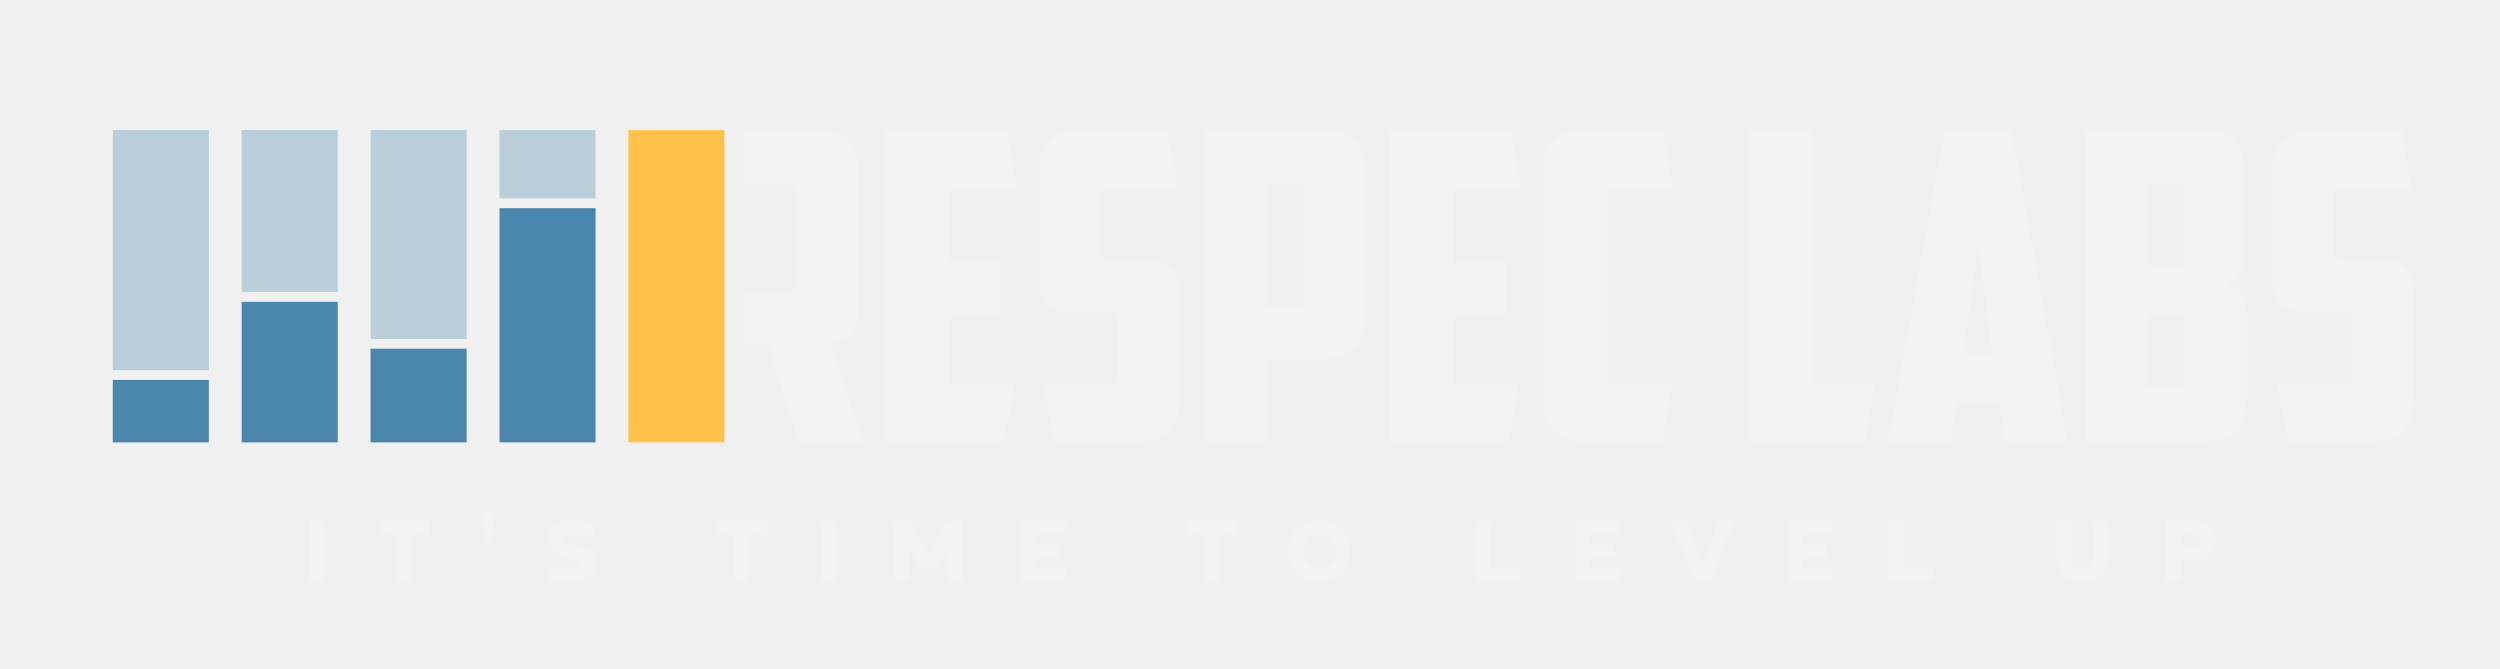
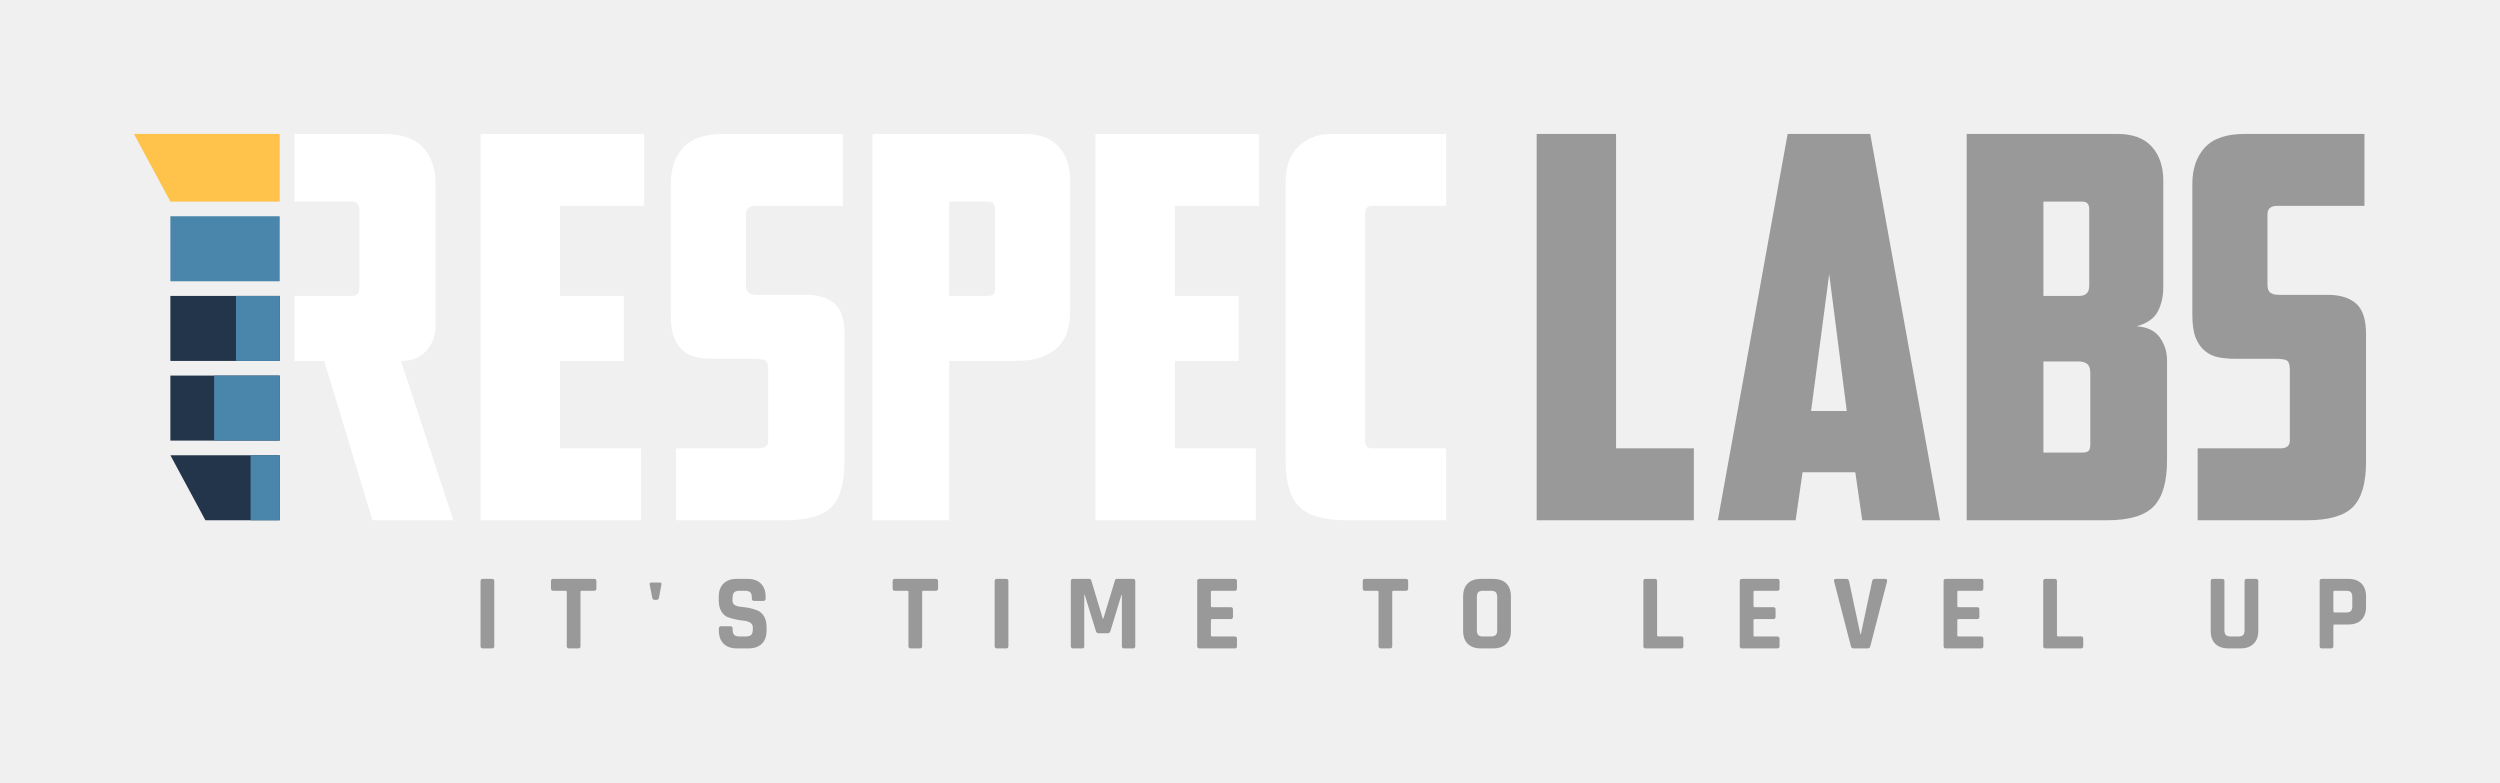
- <svg xmlns="http://www.w3.org/2000/svg" version="1.1" width="3079.31" height="823.788" viewBox="0 0 3079.31 823.788">
-   <g transform="scale(10.68467) translate(10, 10)">
-     <defs id="SvgjsDefs1464" />
-     <g id="SvgjsG1465" featureKey="mlRtrp-0" transform="matrix(0.5696202,0,0,0.5696202,25.0734,45.63924)" fill="#f2f2f2">
-       <path d="M1.12 7.76 l3 0 l0 12.24 l-3 0 l0 -12.24 z M15.164 7.76 l10.2 0 l0 2.78 l-3.6 0 l0 9.46 l-3 0 l0 -9.46 l-3.6 0 l0 -2.78 z M38.388 8.12 l-0.58 3.82 l-1.08 0 l-0.58 -3.82 c-0.02 -0.18 -0.04 -0.32 -0.06 -0.46 s-0.04 -0.26 -0.04 -0.4 c0 -0.8 0.38 -1.36 1.22 -1.36 c0.82 0 1.22 0.52 1.22 1.32 c0 0.22 -0.04 0.52 -0.1 0.9 z M49.292 19.7 l0 -2.82 c0.24 0.06 0.54 0.12 0.88 0.16 c0.34 0.06 0.7 0.1 1.08 0.12 s0.76 0.04 1.16 0.06 s0.78 0.04 1.12 0.04 c0.94 0 1.6 -0.06 2 -0.16 c0.38 -0.1 0.58 -0.28 0.58 -0.56 c0 -0.24 -0.18 -0.42 -0.36 -0.56 c-0.66 -0.44 -1.44 -0.62 -2.22 -0.8 c-2.2 -0.44 -4.22 -1.32 -4.22 -3.84 c0 -2.98 2.82 -3.68 5.24 -3.68 c1.34 0 2.7 0.14 4 0.46 l0 2.82 c-0.2 -0.06 -0.46 -0.1 -0.78 -0.16 c-0.34 -0.04 -0.68 -0.08 -1.06 -0.12 c-0.78 -0.08 -1.52 -0.12 -2.3 -0.12 c-0.44 0 -1.36 0 -1.78 0.16 c-0.28 0.1 -0.46 0.22 -0.46 0.54 c0 0.16 0.04 0.3 0.12 0.42 c0.08 0.14 0.22 0.24 0.4 0.34 c0.54 0.3 1.24 0.48 1.84 0.62 c0.5 0.12 1 0.26 1.52 0.4 c1.76 0.48 2.92 1.46 2.92 3.34 c0 3.1 -3.08 3.76 -5.56 3.76 c-1.36 0 -2.78 -0.1 -4.12 -0.42 z M83.44 7.76 l10.2 0 l0 2.78 l-3.6 0 l0 9.46 l-3 0 l0 -9.46 l-3.6 0 l0 -2.78 z M104.684 7.76 l3 0 l0 12.24 l-3 0 l0 -12.24 z M122.508 13.26 l0 6.74 l-3 0 l0 -12.24 l3 0 l3.82 6.76 l3.82 -6.76 l3 0 l0 12.24 l-3 0 l0 -6.74 l-2.32 3.98 l-3 0 z M145.012 7.76 l9.1 0 l0 2.78 l-6.1 0 l0 1.96 l4.9 0 l0 2.78 l-4.9 0 l0 1.94 l6.1 0 l0 2.78 l-9.1 0 l0 -12.24 z M178.62 7.76 l10.2 0 l0 2.78 l-3.6 0 l0 9.46 l-3 0 l0 -9.46 l-3.6 0 l0 -2.78 z M205.404 17.32 c2.18 0 3.3 -1.4 3.3 -3.44 c0 -2.16 -1.2 -3.44 -3.3 -3.44 c-2.2 0 -3.3 1.4 -3.3 3.44 c0 2.12 1.22 3.44 3.3 3.44 z M205.404 20.1 c-3.76 0 -6.3 -2.56 -6.3 -6.22 c0 -3.78 2.66 -6.22 6.3 -6.22 c3.78 0 6.3 2.54 6.3 6.22 c0 3.8 -2.64 6.22 -6.3 6.22 z M246.192 17.22 l0 2.78 l-9.1 0 l0 -12.24 l3 0 l0 9.46 l6.1 0 z M257.276 7.76 l9.1 0 l0 2.78 l-6.1 0 l0 1.96 l4.9 0 l0 2.78 l-4.9 0 l0 1.94 l6.1 0 l0 2.78 l-9.1 0 l0 -12.24 z M286.1 7.76 l3.28 0 l-4.9 12.24 l-3 0 l-4.9 -12.24 l3.26 0 l3.14 8.82 z M300.224 7.76 l9.1 0 l0 2.78 l-6.1 0 l0 1.96 l4.9 0 l0 2.78 l-4.9 0 l0 1.94 l6.1 0 l0 2.78 l-9.1 0 l0 -12.24 z M329.688 17.22 l0 2.78 l-9.1 0 l0 -12.24 l3 0 l0 9.46 l6.1 0 z M362.176 7.76 l3 0 l0 7.24 c0 3.18 -2.28 5.1 -5.3 5.1 c-3.1 0 -5.3 -2.04 -5.3 -5.1 l0 -7.24 l3 0 l0 7.24 c0 1.44 0.86 2.32 2.3 2.32 c1.48 0 2.3 -0.86 2.3 -2.32 l0 -7.24 z M376.84 20 l0 -12.24 l5.8 0 c2.28 0 4.22 1.72 4.22 4.02 c0 2.32 -2 4.02 -4.22 4.02 l-2.8 0 l0 4.2 l-3 0 z M382.64 10.54 l-2.8 0 l0 2.48 l2.8 0 c0.7 0 1.22 -0.54 1.22 -1.24 s-0.52 -1.24 -1.22 -1.24 z" />
-     </g>
-     <g id="SvgjsG1466" featureKey="nameLeftFeature-0" transform="matrix(1,0,0,1,5,23)" fill="#f2f2f2">
-       <path d="" />
-     </g>
-     <g id="SvgjsG1467" featureKey="inlineSymbolFeature-0" transform="matrix(0.7051357,0,0,0.7051357,3,-12.25749)" fill="#4a86ab">
-       <rect x="0" y="24.474" width="15.705" height="39.241" fill-opacity="0.32" />
-       <rect x="0" y="65.315" width="15.705" height="10.210" />
-       <rect x="21.075" y="24.474" width="15.705" height="26.478" fill-opacity="0.32" />
-       <rect x="21.075" y="52.552" width="15.705" height="22.973" />
-       <rect x="42.147" y="24.474" width="15.705" height="34.136" fill-opacity="0.32" />
-       <rect x="42.147" y="60.210" width="15.705" height="15.315" />
-       <rect x="63.223" y="24.474" width="15.705" height="11.163" fill-opacity="0.32" />
-       <rect x="63.223" y="37.237" width="15.705" height="38.288" />
-       <rect x="84.295" y="24.474" width="15.705" height="51.051" fill="#FFC24B" />
-     </g>
-     <g id="SvgjsG1468" featureKey="nameRightFeature-0" transform="matrix(2.482755,0,0,2.482755,68.9331,-8.655099)" fill="#f2f2f2">
-       <path d="M8.06 14.1 c0 0.32 -0.11 0.613 -0.33 0.88 s-0.543 0.4 -0.97 0.4 l1.52 4.62 l-3 0 l-1.4 -4.62 L2.76 15.38 L2.76 13.04 L4.92 13.04 c0.187 0 0.28 -0.1 0.28 -0.3 l0 -4.4 c0 -0.2 -0.093 -0.3 -0.28 -0.3 L2.76 8.04 L2.76 5.5 L6.1 5.5 c0.68 0 1.177 0.17 1.49 0.51 s0.47 0.797 0.47 1.37 l0 6.72 z M9.3 5.5 l5.64 0 l0.5 2.7 l-3.16 0 l0 3.44 l2.4 0 l0 2.5 l-2.4 0 l0 3.16 l3.04 0 l-0.5 2.7 l-5.52 0 l0 -14.5 z M17.16 20 l-0.52 -2.7 l3.12 0 c0.227 0 0.34 -0.1 0.34 -0.3 l0 -2.64 c0 -0.2 -0.04 -0.32 -0.12 -0.36 s-0.22 -0.06 -0.42 -0.06 l-1.5 0 c-0.213 0 -0.417 -0.017 -0.61 -0.05 s-0.367 -0.11 -0.52 -0.23 s-0.273 -0.287 -0.36 -0.5 s-0.13 -0.5 -0.13 -0.86 l0 -4.92 c0 -0.573 0.157 -1.03 0.47 -1.37 s0.81 -0.51 1.49 -0.51 l4 0 l0.5 2.7 l-3.28 0 c-0.24 0 -0.36 0.107 -0.36 0.32 l0 2.64 c0 0.147 0.037 0.247 0.11 0.3 s0.183 0.08 0.33 0.08 l1.82 0 c0.467 0 0.823 0.11 1.07 0.33 s0.37 0.603 0.37 1.15 l0 4.78 c0 0.8 -0.163 1.367 -0.49 1.7 s-0.903 0.5 -1.73 0.5 l-3.58 0 z M27.04 8.04 l0 5.7 l1.44 0 c0.12 0 0.197 -0.023 0.23 -0.07 s0.05 -0.123 0.05 -0.23 l0 -5.12 c0 -0.187 -0.087 -0.28 -0.26 -0.28 l-1.46 0 z M29.86 5.5 c0.573 0 1.003 0.16 1.29 0.48 s0.43 0.747 0.43 1.28 l0 6.94 c0 0.28 -0.03 0.537 -0.09 0.77 s-0.17 0.437 -0.33 0.61 s-0.373 0.31 -0.64 0.41 s-0.6 0.15 -1 0.15 l-2.48 0 l0 3.86 l-2.88 0 l0 -14.5 l5.7 0 z M32.72 5.5 l5.64 0 l0.5 2.7 l-3.16 0 l0 3.44 l2.4 0 l0 2.5 l-2.4 0 l0 3.16 l3.04 0 l-0.5 2.7 l-5.52 0 l0 -14.5 z M42.12 20 c-0.84 0 -1.427 -0.173 -1.76 -0.52 s-0.5 -0.92 -0.5 -1.72 l0 -10.48 c0 -0.573 0.163 -1.013 0.49 -1.32 s0.73 -0.46 1.21 -0.46 l3.82 0 l0.5 2.7 l-2.78 0 c-0.173 0 -0.26 0.093 -0.26 0.28 l0 8.54 c0 0.187 0.087 0.28 0.26 0.28 l2.78 0 l-0.52 2.7 l-3.24 0 z M49.38 5.5 l2.98 0 l0 11.8 l2.92 0 l-0.5 2.7 l-5.4 0 l0 -14.5 z M59.06 18.2 l-0.26 1.8 l-2.92 0 l2.62 -14.5 l3.1 0 l2.62 14.5 l-2.92 0 l-0.26 -1.8 l-1.98 0 z M59.38 15.9 l1.34 0 l-0.66 -5.14 z M67.9 8.04 l0 3.8 l1.36 0 c0.107 0 0.193 -0.03 0.26 -0.09 s0.1 -0.157 0.1 -0.29 l0 -3.14 c0 -0.187 -0.087 -0.28 -0.26 -0.28 l-1.46 0 z M69.66 14.46 c0 -0.16 -0.04 -0.27 -0.12 -0.33 s-0.187 -0.09 -0.32 -0.09 l-1.32 0 l0 3.42 l1.46 0 c0.12 0 0.2 -0.023 0.24 -0.07 s0.06 -0.123 0.06 -0.23 l0 -2.7 z M72.4 11.24 c0 0.36 -0.07 0.67 -0.21 0.93 s-0.403 0.443 -0.79 0.55 c0.4 0.027 0.69 0.167 0.87 0.42 s0.27 0.54 0.27 0.86 l0 3.76 c0 0.8 -0.167 1.373 -0.5 1.72 s-0.92 0.52 -1.76 0.52 l-5.26 0 l0 -14.5 l5.66 0 c0.573 0 1.003 0.16 1.29 0.48 s0.43 0.747 0.43 1.28 l0 3.98 z M74.46 20 l-0.52 -2.7 l3.12 0 c0.227 0 0.34 -0.1 0.34 -0.3 l0 -2.64 c0 -0.2 -0.04 -0.32 -0.12 -0.36 s-0.22 -0.06 -0.42 -0.06 l-1.5 0 c-0.213 0 -0.417 -0.017 -0.61 -0.05 s-0.367 -0.11 -0.52 -0.23 s-0.273 -0.287 -0.36 -0.5 s-0.13 -0.5 -0.13 -0.86 l0 -4.92 c0 -0.573 0.157 -1.03 0.47 -1.37 s0.81 -0.51 1.49 -0.51 l4 0 l0.5 2.7 l-3.28 0 c-0.24 0 -0.36 0.107 -0.36 0.32 l0 2.64 c0 0.147 0.037 0.247 0.11 0.3 s0.183 0.08 0.33 0.08 l1.82 0 c0.467 0 0.823 0.11 1.07 0.33 s0.37 0.603 0.37 1.15 l0 4.78 c0 0.8 -0.163 1.367 -0.49 1.7 s-0.903 0.5 -1.73 0.5 l-3.58 0 z" />
-     </g>
+ <svg xmlns="http://www.w3.org/2000/svg" viewBox="-5.027 0.473 93.834 29.363">
+   <rect x="1.368" y="8.590" width="4.104" height="2.440" fill="#4A86AB" />
+   <rect x="1.368" y="11.580" width="4.104" height="2.440" fill="#23354A" />
+   <rect x="3.830" y="11.580" width="1.642" height="2.440" fill="#4A86AB" />
+   <rect x="1.368" y="14.570" width="4.104" height="2.440" fill="#23354A" />
+   <rect x="3.010" y="14.570" width="2.462" height="2.440" fill="#4A86AB" />
+   <polygon points="1.368,17.560 5.472,17.560 5.472,20.000 2.682,20.000" fill="#23354A" />
+   <rect x="4.378" y="17.560" width="1.094" height="2.440" fill="#4A86AB" />
+   <polygon points="0.000,5.5 5.472,5.5 5.472,8.04 1.368,8.04" fill="#FFC24B" />
+   <path d="M11.322 12.74 c0 0.32 -0.11 0.613 -0.33 0.88 s-0.543 0.4 -0.97 0.4 l1.967 5.98 L8.954 20 L7.142 14.02 L6.022 14.02 L6.022 11.58 L8.182 11.58 c0.187 0 0.28 -0.1 0.28 -0.3 l0 -2.94 c0 -0.2 -0.093 -0.3 -0.28 -0.3 L6.022 8.04 L6.022 5.5 L9.362 5.5 c0.68 0 1.177 0.17 1.49 0.51 s0.47 0.797 0.47 1.37 l0 5.36 z" fill="#FFFFFF" />
+   <g transform="translate(3.7094,0)">
+     <path d="M 9.3,5.5 L 15.44,5.5 L 15.44,8.2 L 12.28,8.2 L 12.28,11.58 L 14.68,11.58 L 14.68,14.02 L 12.28,14.02 L 12.28,17.3 L 15.32,17.3 L 15.32,20 L 9.3,20 L 9.3,5.5 L 9.3,5.5  M 16.64,20.0 L 16.64,17.3 L 19.76,17.3 C 19.987,17.3 20.1,17.2 20.1,17.0 L 20.1,14.36 C 20.1,14.16 20.06,14.04 19.98,14.0 C 19.9,13.96 19.76,13.94 19.56,13.94 L 18.06,13.94 C 17.847,13.94 17.643,13.923 17.45,13.89 C 17.257,13.857 17.083,13.78 16.93,13.66 C 16.777,13.54 16.657,13.373 16.57,13.16 C 16.483,12.947 16.44,12.66 16.44,12.3 L 16.44,7.38 C 16.44,6.807 16.597,6.35 16.91,6.01 C 17.223,5.67 17.72,5.5 18.4,5.5 L 22.9,5.5 L 22.9,8.2 L 19.62,8.2 C 19.38,8.2 19.26,8.307 19.26,8.52 L 19.26,11.16 C 19.26,11.307 19.297,11.407 19.37,11.46 C 19.443,11.513 19.553,11.54 19.7,11.54 L 21.52,11.54 C 21.987,11.54 22.343,11.65 22.59,11.87 C 22.837,12.09 22.96,12.473 22.96,13.02 L 22.96,17.8 C 22.96,18.6 22.797,19.167 22.47,19.5 C 22.143,19.833 21.567,20.0 20.74,20.0 L 16.64,20.0 L 16.64,20.0  M 26.89,8.04 L 26.89,11.58 L 28.33,11.58 C 28.45,11.58 28.527,11.557 28.56,11.51 C 28.593,11.463 28.61,11.387 28.61,11.28 L 28.61,8.32 C 28.61,8.133 28.523,8.04 28.35,8.04 L 26.89,8.04 L 26.89,8.04  M 29.71,5.5 C 30.283,5.5 30.713,5.66 31,5.98 C 31.287,6.3 31.43,6.727 31.43,7.26 L 31.43,12.08 C 31.43,12.36 31.4,12.617 31.34,12.85 C 31.28,13.083 31.17,13.287 31.01,13.46 C 30.85,13.633 30.637,13.77 30.37,13.87 C 30.103,13.97 29.77,14.02 29.37,14.02 L 26.89,14.02 L 26.89,20 L 24.01,20 L 24.01,5.5 L 29.71,5.5 L 29.71,5.5  M 32.38,5.5 L 38.52,5.5 L 38.52,8.2 L 35.36,8.2 L 35.36,11.58 L 37.76,11.58 L 37.76,14.02 L 35.36,14.02 L 35.36,17.3 L 38.4,17.3 L 38.4,20 L 32.38,20 L 32.38,5.5 L 32.38,5.5  M 41.78,20.0 C 40.94,20.0 40.353,19.827 40.02,19.48 C 39.687,19.133 39.52,18.56 39.52,17.76 L 39.52,7.28 C 39.52,6.707 39.683,6.267 40.01,5.96 C 40.337,5.653 40.74,5.5 41.22,5.5 L 45.54,5.5 L 45.54,8.2 L 42.76,8.2 C 42.587,8.2 42.5,8.293 42.5,8.48 L 42.5,17.02 C 42.5,17.207 42.587,17.3 42.76,17.3 L 45.54,17.3 L 45.54,20.0 L 41.78,20.0 " fill="#FFFFFF" />
+     <path d="M 48.94,5.5 L 51.92,5.5 L 51.92,17.3 L 54.84,17.3 L 54.84,20.0 L 48.94,20.0 L 48.94,5.5  M 58.92,18.2 L 58.66,20.0 L 55.74,20.0 L 58.36,5.5 L 61.46,5.5 L 64.08,20.0 L 61.16,20.0 L 60.9,18.2 L 58.92,18.2  M 59.24,15.9 L 60.58,15.9 L 59.92,10.76 L 59.24,15.9  M 67.96,8.04 L 67.96,11.58 L 69.32,11.58 C 69.427,11.58 69.513,11.55 69.58,11.49 C 69.647,11.43 69.68,11.333 69.68,11.2 L 69.68,8.32 C 69.68,8.133 69.593,8.04 69.42,8.04 L 67.96,8.04 L 67.96,8.04  M 69.72,14.46 C 69.72,14.3 69.68,14.19 69.6,14.13 C 69.52,14.07 69.413,14.04 69.28,14.04 L 67.96,14.04 L 67.96,17.46 L 69.42,17.46 C 69.54,17.46 69.62,17.437 69.66,17.39 C 69.7,17.343 69.72,17.267 69.72,17.16 L 69.72,14.46  M 72.46,11.24 C 72.46,11.6 72.39,11.91 72.25,12.17 C 72.11,12.43 71.847,12.613 71.46,12.72 C 71.86,12.747 72.15,12.887 72.33,13.14 C 72.51,13.393 72.6,13.68 72.6,14 L 72.6,17.76 C 72.6,18.56 72.433,19.133 72.1,19.48 C 71.767,19.827 71.18,20 70.34,20 L 65.08,20 L 65.08,5.5 L 70.74,5.5 C 71.313,5.5 71.743,5.66 72.03,5.98 C 72.317,6.3 72.46,6.727 72.46,7.26 L 72.46,11.24 L 72.46,11.24  M 73.75,20.0 L 73.75,17.3 L 76.87,17.3 C 77.097,17.3 77.21,17.2 77.21,17.0 L 77.21,14.36 C 77.21,14.16 77.17,14.04 77.09,14.0 C 77.01,13.96 76.87,13.94 76.67,13.94 L 75.17,13.94 C 74.957,13.94 74.753,13.923 74.56,13.89 C 74.367,13.857 74.193,13.78 74.04,13.66 C 73.887,13.54 73.767,13.373 73.68,13.16 C 73.593,12.947 73.55,12.66 73.55,12.3 L 73.55,7.38 C 73.55,6.807 73.707,6.35 74.02,6.01 C 74.333,5.67 74.83,5.5 75.51,5.5 L 80.01,5.5 L 80.01,8.2 L 76.73,8.2 C 76.49,8.2 76.37,8.307 76.37,8.52 L 76.37,11.16 C 76.37,11.307 76.407,11.407 76.48,11.46 C 76.553,11.513 76.663,11.54 76.81,11.54 L 78.63,11.54 C 79.097,11.54 79.453,11.65 79.7,11.87 C 79.947,12.09 80.07,12.473 80.07,13.02 L 80.07,17.8 C 80.07,18.6 79.907,19.167 79.58,19.5 C 79.253,19.833 78.677,20.0 77.85,20.0 L 73.75,20.0" fill="#999999" />
  </g>
+   <path d="M13.525 22.285V24.725Q13.525 24.81 13.439 24.81H13.094Q13.009 24.81 13.009 24.725V22.285Q13.009 22.2 13.094 22.2H13.439Q13.525 22.2 13.525 22.285ZM16.676 24.81H16.335Q16.246 24.81 16.246 24.725V22.691Q16.246 22.647 16.201 22.647H15.738Q15.653 22.647 15.653 22.561V22.285Q15.653 22.2 15.738 22.2H17.272Q17.358 22.2 17.358 22.285V22.561Q17.358 22.647 17.272 22.647H16.81Q16.761 22.647 16.761 22.691V24.725Q16.761 24.81 16.676 24.81ZM19.612 22.987H19.543Q19.466 22.987 19.454 22.91L19.356 22.403Q19.344 22.338 19.429 22.338H19.73Q19.815 22.338 19.799 22.403L19.705 22.918Q19.685 22.987 19.612 22.987ZM21.955 24.144V24.063Q21.955 23.978 22.041 23.978H22.386Q22.471 23.978 22.471 24.063V24.096Q22.471 24.25 22.532 24.307Q22.593 24.363 22.755 24.363H22.946Q23.104 24.363 23.167 24.303Q23.23 24.242 23.23 24.075V24.027Q23.23 23.909 23.135 23.846Q23.039 23.783 22.897 23.771Q22.755 23.759 22.591 23.724Q22.426 23.69 22.284 23.635Q22.142 23.58 22.047 23.42Q21.951 23.259 21.951 23.008V22.866Q21.951 22.549 22.13 22.375Q22.309 22.2 22.625 22.2H23.031Q23.352 22.2 23.53 22.375Q23.709 22.549 23.709 22.866V22.943Q23.709 23.028 23.624 23.028H23.279Q23.193 23.028 23.193 22.943V22.918Q23.193 22.76 23.133 22.703Q23.072 22.647 22.909 22.647H22.751Q22.585 22.647 22.526 22.709Q22.467 22.772 22.467 22.955V23.032Q22.467 23.223 22.8 23.251Q23.145 23.28 23.413 23.389Q23.555 23.45 23.65 23.606Q23.745 23.763 23.745 24.006V24.144Q23.745 24.461 23.567 24.635Q23.388 24.81 23.072 24.81H22.629Q22.313 24.81 22.134 24.635Q21.955 24.461 21.955 24.144ZM29.5 24.81H29.159Q29.07 24.81 29.07 24.725V22.691Q29.07 22.647 29.025 22.647H28.562Q28.477 22.647 28.477 22.561V22.285Q28.477 22.2 28.562 22.2H30.097Q30.182 22.2 30.182 22.285V22.561Q30.182 22.647 30.097 22.647H29.634Q29.585 22.647 29.585 22.691V24.725Q29.585 24.81 29.5 24.81ZM32.822 22.285V24.725Q32.822 24.81 32.737 24.81H32.391Q32.306 24.81 32.306 24.725V22.285Q32.306 22.2 32.391 22.2H32.737Q32.822 22.2 32.822 22.285ZM36.898 22.2H37.499Q37.584 22.2 37.584 22.285V24.725Q37.584 24.81 37.499 24.81H37.166Q37.081 24.81 37.081 24.725V22.801H37.065L36.651 24.161Q36.627 24.242 36.549 24.242H36.208Q36.131 24.242 36.107 24.161L35.685 22.797H35.669V24.725Q35.669 24.773 35.652 24.792Q35.636 24.81 35.583 24.81H35.25Q35.165 24.81 35.165 24.725V22.285Q35.165 22.2 35.25 22.2H35.855Q35.912 22.2 35.932 22.257L36.363 23.69H36.387L36.821 22.257Q36.834 22.2 36.898 22.2ZM41.32 24.81H39.993Q39.908 24.81 39.908 24.725V22.285Q39.908 22.2 39.993 22.2H41.32Q41.401 22.2 41.401 22.285V22.561Q41.401 22.647 41.32 22.647H40.472Q40.423 22.647 40.423 22.691V23.219Q40.423 23.263 40.472 23.263H41.166Q41.251 23.263 41.251 23.349V23.625Q41.251 23.71 41.166 23.71H40.472Q40.423 23.71 40.423 23.755V24.319Q40.423 24.363 40.472 24.363H41.32Q41.401 24.363 41.401 24.449V24.725Q41.401 24.81 41.32 24.81ZM47.144 24.81H46.803Q46.714 24.81 46.714 24.725V22.691Q46.714 22.647 46.669 22.647H46.206Q46.121 22.647 46.121 22.561V22.285Q46.121 22.2 46.206 22.2H47.74Q47.826 22.2 47.826 22.285V22.561Q47.826 22.647 47.74 22.647H47.278Q47.229 22.647 47.229 22.691V24.725Q47.229 24.81 47.144 24.81ZM50.64 24.363H50.928Q51.058 24.363 51.113 24.309Q51.168 24.254 51.168 24.124V22.886Q51.168 22.756 51.113 22.701Q51.058 22.647 50.928 22.647H50.64Q50.51 22.647 50.457 22.701Q50.405 22.756 50.405 22.886V24.124Q50.405 24.254 50.457 24.309Q50.51 24.363 50.64 24.363ZM51.014 24.81H50.559Q50.238 24.81 50.064 24.64Q49.889 24.469 49.889 24.148V22.862Q49.889 22.541 50.064 22.37Q50.238 22.2 50.559 22.2H51.014Q51.334 22.2 51.509 22.37Q51.683 22.541 51.683 22.862V24.148Q51.683 24.469 51.509 24.64Q51.334 24.81 51.014 24.81ZM58.075 24.81H56.74Q56.654 24.81 56.654 24.725V22.285Q56.654 22.2 56.74 22.2H57.085Q57.17 22.2 57.17 22.285V24.315Q57.17 24.359 57.219 24.359H58.075Q58.156 24.359 58.156 24.449V24.725Q58.156 24.81 58.075 24.81ZM61.685 24.81H60.358Q60.272 24.81 60.272 24.725V22.285Q60.272 22.2 60.358 22.2H61.685Q61.766 22.2 61.766 22.285V22.561Q61.766 22.647 61.685 22.647H60.837Q60.788 22.647 60.788 22.691V23.219Q60.788 23.263 60.837 23.263H61.531Q61.616 23.263 61.616 23.349V23.625Q61.616 23.71 61.531 23.71H60.837Q60.788 23.71 60.788 23.755V24.319Q60.788 24.363 60.837 24.363H61.685Q61.766 24.363 61.766 24.449V24.725Q61.766 24.81 61.685 24.81ZM65.076 24.81H64.544Q64.459 24.81 64.443 24.725L63.813 22.293Q63.785 22.2 63.895 22.2H64.276Q64.357 22.2 64.374 22.285L64.8 24.282H64.816L65.242 22.285Q65.258 22.2 65.34 22.2H65.721Q65.823 22.2 65.802 22.293L65.173 24.725Q65.153 24.81 65.076 24.81ZM69.335 24.81H68.008Q67.923 24.81 67.923 24.725V22.285Q67.923 22.2 68.008 22.2H69.335Q69.416 22.2 69.416 22.285V22.561Q69.416 22.647 69.335 22.647H68.487Q68.438 22.647 68.438 22.691V23.219Q68.438 23.263 68.487 23.263H69.181Q69.266 23.263 69.266 23.349V23.625Q69.266 23.71 69.181 23.71H68.487Q68.438 23.71 68.438 23.755V24.319Q68.438 24.363 68.487 24.363H69.335Q69.416 24.363 69.416 24.449V24.725Q69.416 24.81 69.335 24.81ZM73.083 24.81H71.748Q71.662 24.81 71.662 24.725V22.285Q71.662 22.2 71.748 22.2H72.093Q72.178 22.2 72.178 22.285V24.315Q72.178 24.359 72.227 24.359H73.083Q73.164 24.359 73.164 24.449V24.725Q73.164 24.81 73.083 24.81ZM79.304 22.2H79.645Q79.735 22.2 79.735 22.281V24.148Q79.735 24.465 79.558 24.637Q79.382 24.81 79.065 24.81H78.618Q78.298 24.81 78.123 24.64Q77.949 24.469 77.949 24.148V22.285Q77.949 22.2 78.034 22.2H78.379Q78.464 22.2 78.464 22.285V24.124Q78.464 24.254 78.519 24.309Q78.574 24.363 78.7 24.363H78.98Q79.11 24.363 79.164 24.309Q79.219 24.254 79.219 24.124V22.285Q79.219 22.2 79.304 22.2ZM82.468 24.81H82.123Q82.038 24.81 82.038 24.725V22.285Q82.038 22.2 82.123 22.2H83.113Q83.43 22.2 83.604 22.373Q83.779 22.545 83.779 22.862V23.251Q83.779 23.568 83.604 23.74Q83.43 23.913 83.113 23.913H82.602Q82.553 23.913 82.553 23.958V24.725Q82.553 24.81 82.468 24.81ZM82.598 23.462H83.028Q83.158 23.462 83.211 23.408Q83.263 23.353 83.263 23.227V22.886Q83.263 22.756 83.211 22.701Q83.158 22.647 83.028 22.647H82.598Q82.553 22.647 82.553 22.691V23.418Q82.553 23.462 82.598 23.462Z" fill="#999999" />
</svg>
